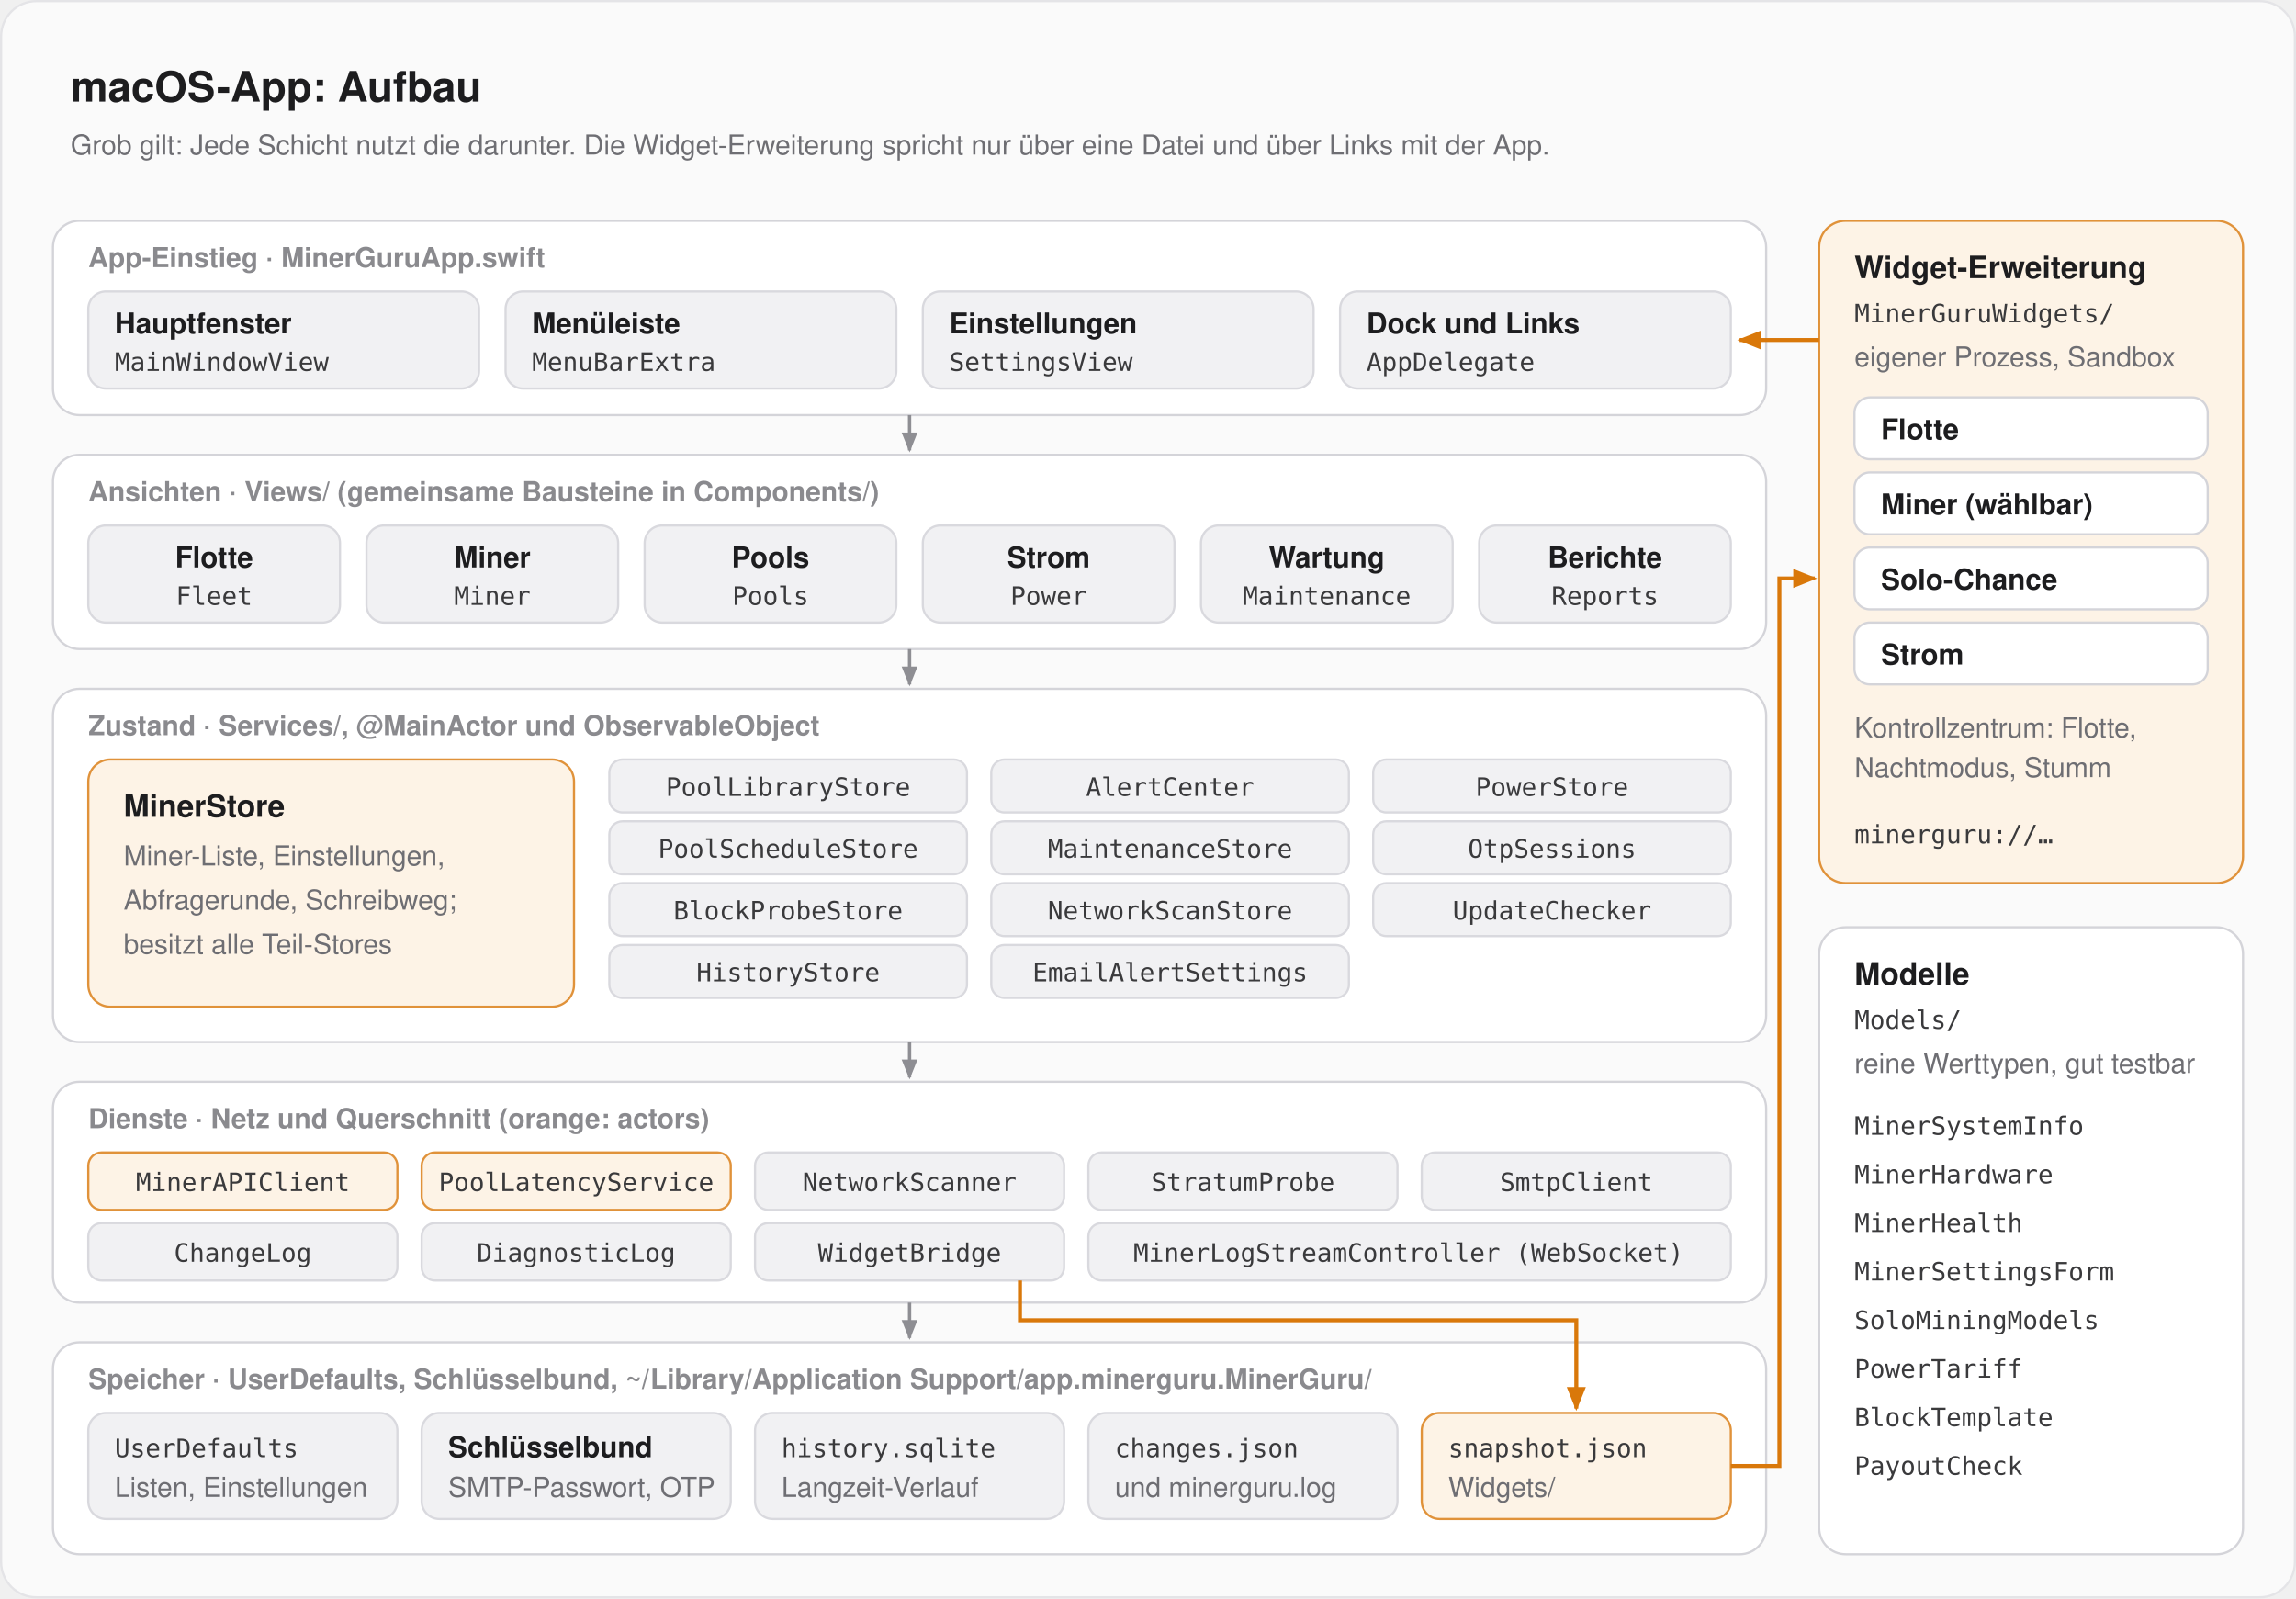
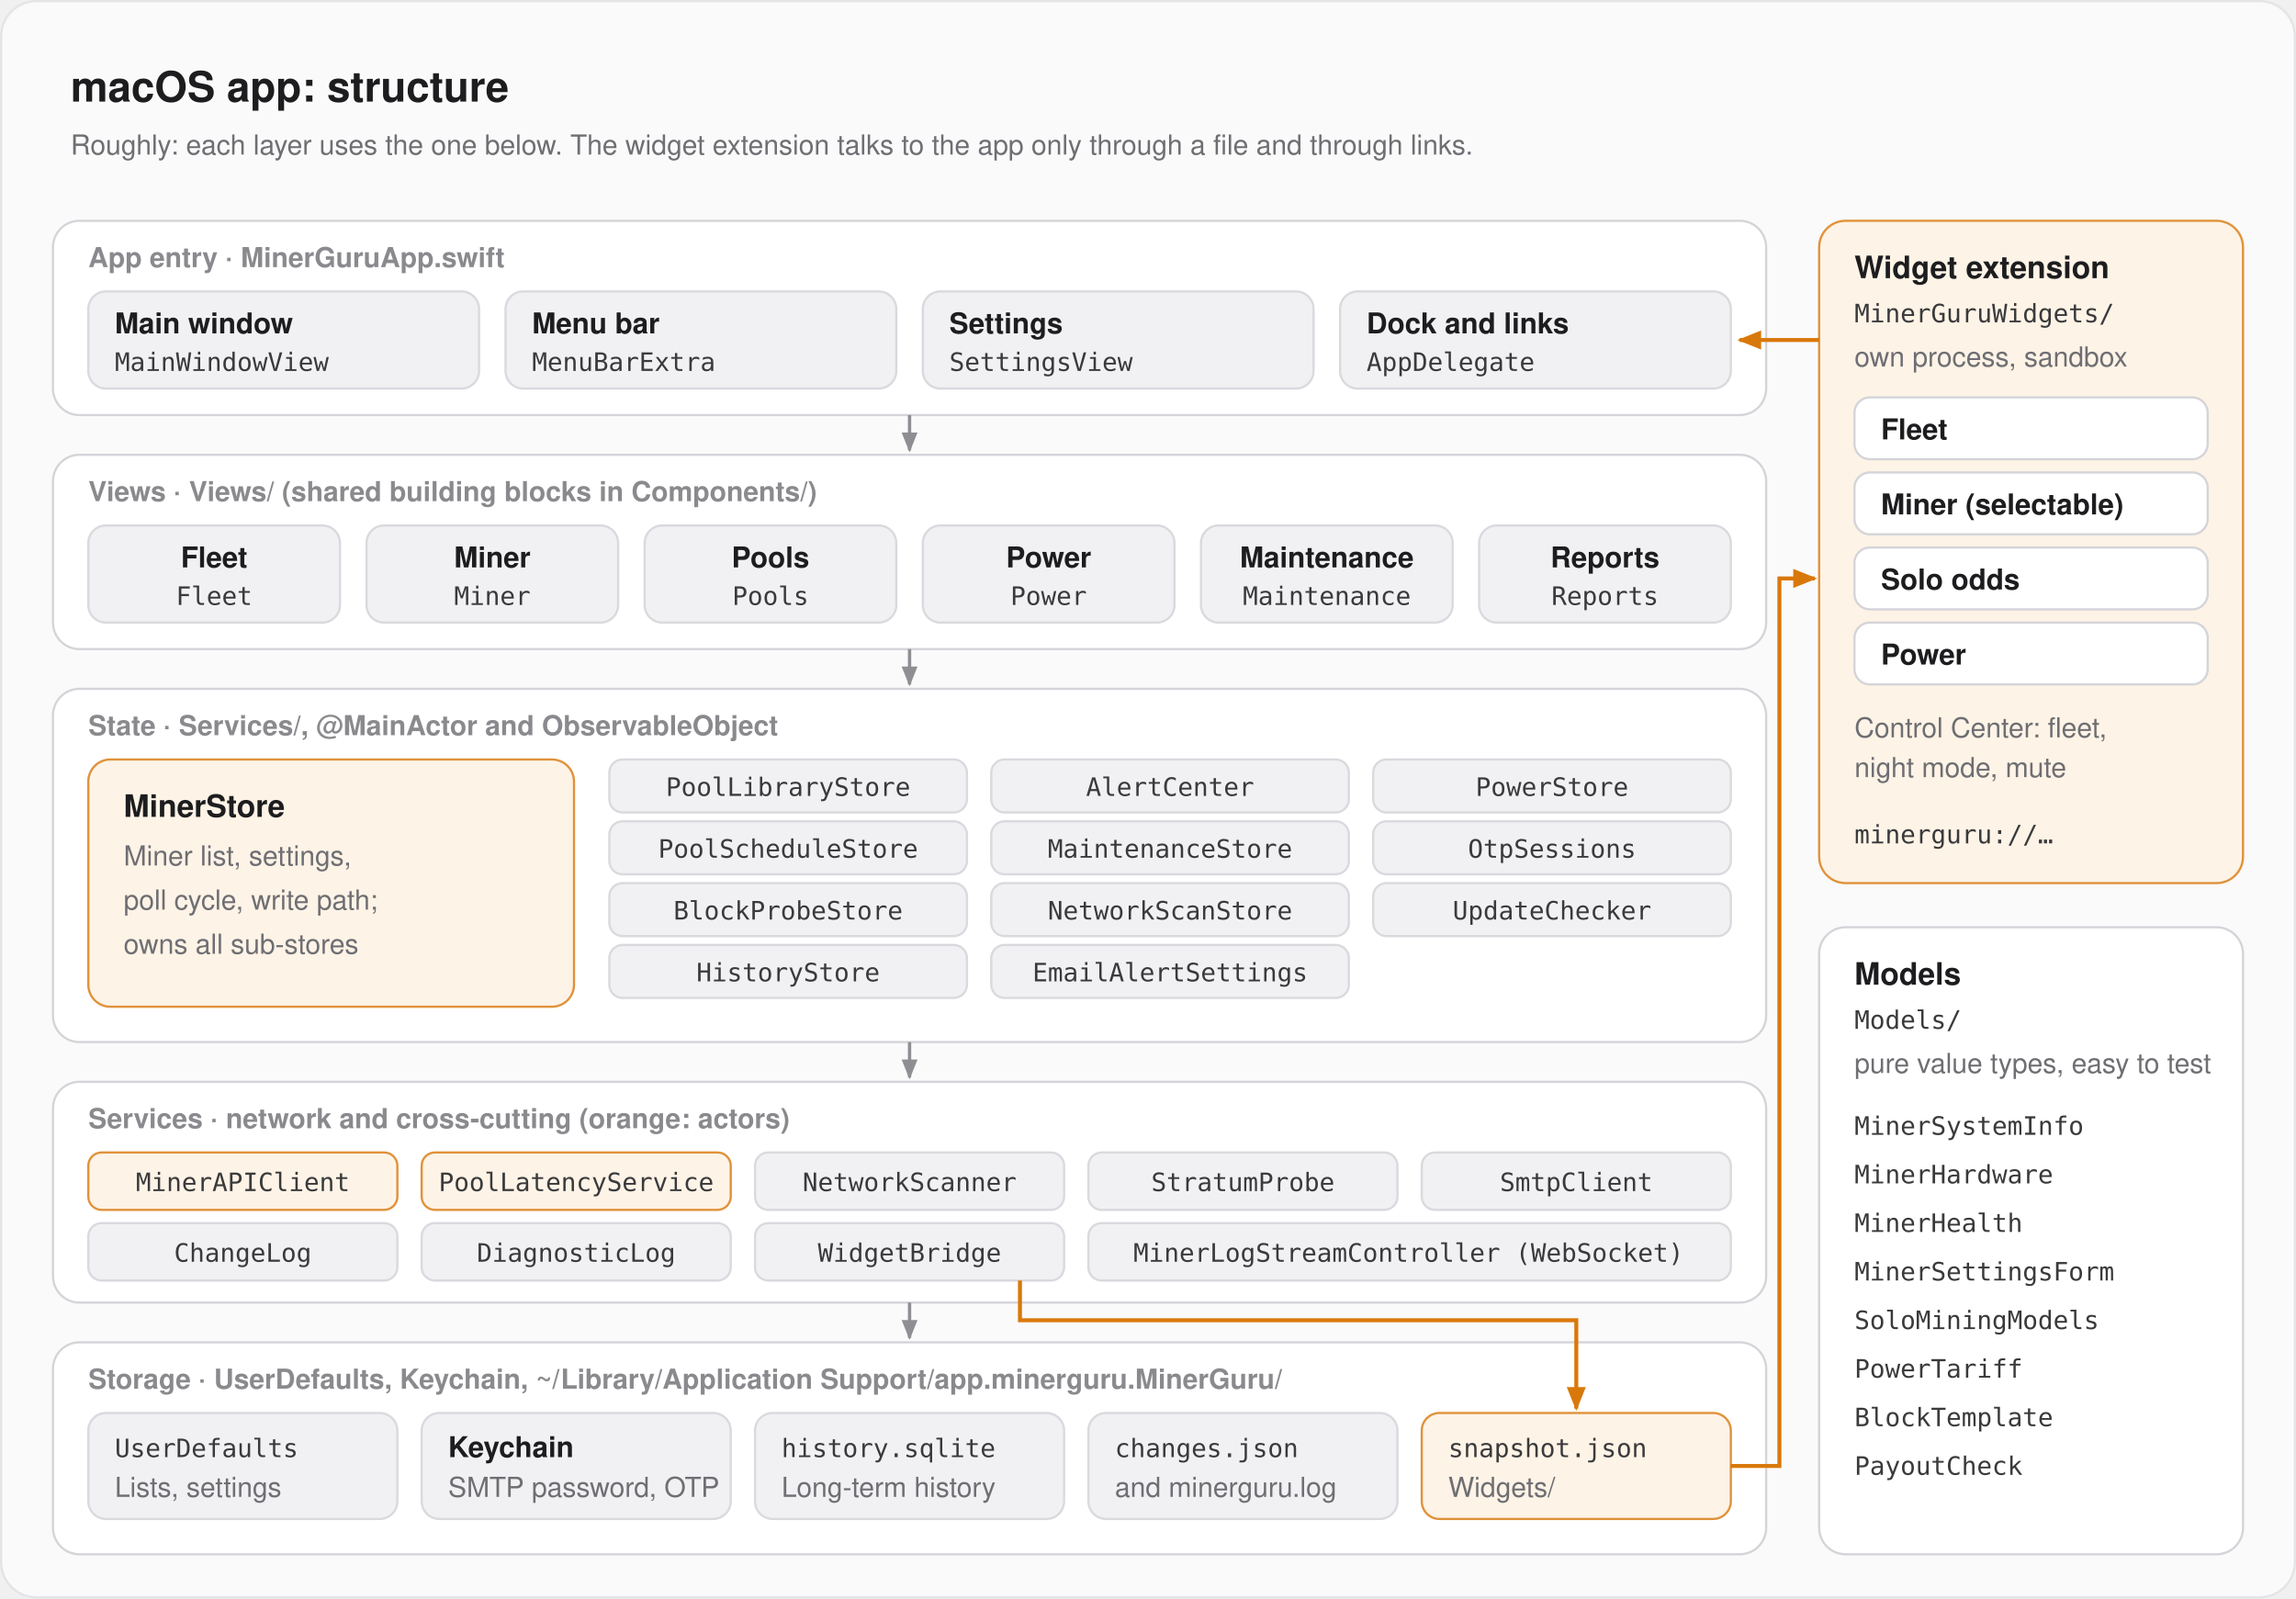
<svg xmlns="http://www.w3.org/2000/svg" viewBox="0 0 1040 724" width="1040" height="724" role="img" aria-labelledby="t d">
  <style>
text{font-family:-apple-system,BlinkMacSystemFont,"Segoe UI",system-ui,Helvetica,Arial,sans-serif;fill:#1d1d1f}
.h{font-size:19px;font-weight:650}.b{font-size:14px;font-weight:600}.t{font-size:13px;font-weight:600}.m{font-size:12.5px;fill:#6e6e73}
.c,.c text{font-family:ui-monospace,"SF Mono",Menlo,Consolas,monospace;font-size:11.5px;fill:#3a3a3c}
.z{font-size:12.5px;font-weight:600;fill:#8a8a8e}
.bg{fill:#fafafa;stroke:#e4e4e7}.card{fill:#fff;stroke:#d4d4d9}.raised{fill:#f1f1f3;stroke:#d9d9de}
.hot{fill:#fdf3e6;stroke:#e0923a}
.ln{fill:none;stroke:#8e8e93;stroke-width:1.5}.la{fill:none;stroke:#d9780a;stroke-width:1.8}
.ah{fill:#8e8e93}.aa{fill:#d9780a}
@media (prefers-color-scheme:dark){
text{fill:#f2f2f3}.m{fill:#a1a1a6}.c,.c text{fill:#d1d1d6}.z{fill:#8e8e93}
.bg{fill:#141415;stroke:#2c2c2f}.card{fill:#1c1c1e;stroke:#3a3a3e}.raised{fill:#242426;stroke:#38383c}
.hot{fill:#2d2114;stroke:#b8762c}
.ln{stroke:#7c7c82}.ah{fill:#7c7c82}.la{stroke:#f0a03c}.aa{fill:#f0a03c}}
</style>
  <defs>
    <marker id="ah" viewBox="0 0 10 10" refX="9" refY="5" markerWidth="6" markerHeight="6" orient="auto">
      <path class="ah" d="M0,1 L10,5 L0,9 z" />
    </marker>
    <marker id="aa" viewBox="0 0 10 10" refX="9" refY="5" markerWidth="6" markerHeight="6" orient="auto">
      <path class="aa" d="M0,1 L10,5 L0,9 z" />
    </marker>
  </defs>
  <rect class="bg" x="0.5" y="0.5" width="1039" height="723" rx="16" />
-   <text class="h" x="32" y="46">macOS-App: Aufbau</text>
-   <text class="m" x="32" y="70">Grob gilt: Jede Schicht nutzt die darunter. Die Widget-Erweiterung spricht nur über eine Datei und über Links mit der App.</text>
+   <text class="h" x="32" y="46">macOS app: structure</text>
+   <text class="m" x="32" y="70">Roughly: each layer uses the one below. The widget extension talks to the app only through a file and through links.</text>
  <rect class="card" x="24" y="100" width="776" height="88" rx="12" />
-   <text class="z" x="40" y="121">App-Einstieg · MinerGuruApp.swift</text>
+   <text class="z" x="40" y="121">App entry · MinerGuruApp.swift</text>
  <rect class="raised" x="40" y="132" width="177" height="44" rx="8" />
-   <text class="t" x="52" y="151">Hauptfenster</text>
+   <text class="t" x="52" y="151">Main window</text>
  <text class="c" x="52" y="168">MainWindowView</text>
  <rect class="raised" x="229" y="132" width="177" height="44" rx="8" />
-   <text class="t" x="241" y="151">Menüleiste</text>
+   <text class="t" x="241" y="151">Menu bar</text>
  <text class="c" x="241" y="168">MenuBarExtra</text>
  <rect class="raised" x="418" y="132" width="177" height="44" rx="8" />
-   <text class="t" x="430" y="151">Einstellungen</text>
+   <text class="t" x="430" y="151">Settings</text>
  <text class="c" x="430" y="168">SettingsView</text>
  <rect class="raised" x="607" y="132" width="177" height="44" rx="8" />
-   <text class="t" x="619" y="151">Dock und Links</text>
+   <text class="t" x="619" y="151">Dock and links</text>
  <text class="c" x="619" y="168">AppDelegate</text>
  <path class="ln" d="M412 188V204" marker-end="url(#ah)" />
  <rect class="card" x="24" y="206" width="776" height="88" rx="12" />
-   <text class="z" x="40" y="227">Ansichten · Views/ (gemeinsame Bausteine in Components/)</text>
+   <text class="z" x="40" y="227">Views · Views/ (shared building blocks in Components/)</text>
  <rect class="raised" x="40" y="238" width="114" height="44" rx="8" />
-   <text class="t" x="97" y="257" text-anchor="middle">Flotte</text>
+   <text class="t" x="97" y="257" text-anchor="middle">Fleet</text>
  <text class="c" x="97" y="274" text-anchor="middle">Fleet</text>
  <rect class="raised" x="166" y="238" width="114" height="44" rx="8" />
  <text class="t" x="223" y="257" text-anchor="middle">Miner</text>
  <text class="c" x="223" y="274" text-anchor="middle">Miner</text>
  <rect class="raised" x="292" y="238" width="114" height="44" rx="8" />
  <text class="t" x="349" y="257" text-anchor="middle">Pools</text>
  <text class="c" x="349" y="274" text-anchor="middle">Pools</text>
  <rect class="raised" x="418" y="238" width="114" height="44" rx="8" />
-   <text class="t" x="475" y="257" text-anchor="middle">Strom</text>
+   <text class="t" x="475" y="257" text-anchor="middle">Power</text>
  <text class="c" x="475" y="274" text-anchor="middle">Power</text>
  <rect class="raised" x="544" y="238" width="114" height="44" rx="8" />
-   <text class="t" x="601" y="257" text-anchor="middle">Wartung</text>
+   <text class="t" x="601" y="257" text-anchor="middle">Maintenance</text>
  <text class="c" x="601" y="274" text-anchor="middle">Maintenance</text>
  <rect class="raised" x="670" y="238" width="114" height="44" rx="8" />
-   <text class="t" x="727" y="257" text-anchor="middle">Berichte</text>
+   <text class="t" x="727" y="257" text-anchor="middle">Reports</text>
  <text class="c" x="727" y="274" text-anchor="middle">Reports</text>
  <path class="ln" d="M412 294V310" marker-end="url(#ah)" />
  <rect class="card" x="24" y="312" width="776" height="160" rx="12" />
-   <text class="z" x="40" y="333">Zustand · Services/, @MainActor und ObservableObject</text>
+   <text class="z" x="40" y="333">State · Services/, @MainActor and ObservableObject</text>
  <rect class="hot" x="40" y="344" width="220" height="112" rx="10" />
  <text class="b" x="56" y="370">MinerStore</text>
-   <text class="m" x="56" y="392">Miner-Liste, Einstellungen,</text>
-   <text class="m" x="56" y="412">Abfragerunde, Schreibweg;</text>
-   <text class="m" x="56" y="432">besitzt alle Teil-Stores</text>
+   <text class="m" x="56" y="392">Miner list, settings,</text>
+   <text class="m" x="56" y="412">poll cycle, write path;</text>
+   <text class="m" x="56" y="432">owns all sub-stores</text>
  <g class="c" text-anchor="middle">
    <rect class="raised" x="276" y="344" width="162" height="24" rx="6" />
    <text x="357" y="360.5">PoolLibraryStore</text>
    <rect class="raised" x="449" y="344" width="162" height="24" rx="6" />
    <text x="530" y="360.5">AlertCenter</text>
    <rect class="raised" x="622" y="344" width="162" height="24" rx="6" />
    <text x="703" y="360.5">PowerStore</text>
    <rect class="raised" x="276" y="372" width="162" height="24" rx="6" />
    <text x="357" y="388.5">PoolScheduleStore</text>
    <rect class="raised" x="449" y="372" width="162" height="24" rx="6" />
    <text x="530" y="388.5">MaintenanceStore</text>
    <rect class="raised" x="622" y="372" width="162" height="24" rx="6" />
    <text x="703" y="388.5">OtpSessions</text>
    <rect class="raised" x="276" y="400" width="162" height="24" rx="6" />
    <text x="357" y="416.5">BlockProbeStore</text>
    <rect class="raised" x="449" y="400" width="162" height="24" rx="6" />
    <text x="530" y="416.5">NetworkScanStore</text>
    <rect class="raised" x="622" y="400" width="162" height="24" rx="6" />
    <text x="703" y="416.5">UpdateChecker</text>
    <rect class="raised" x="276" y="428" width="162" height="24" rx="6" />
    <text x="357" y="444.5">HistoryStore</text>
    <rect class="raised" x="449" y="428" width="162" height="24" rx="6" />
    <text x="530" y="444.5">EmailAlertSettings</text>
  </g>
  <path class="ln" d="M412 472V488" marker-end="url(#ah)" />
  <rect class="card" x="24" y="490" width="776" height="100" rx="12" />
-   <text class="z" x="40" y="511">Dienste · Netz und Querschnitt (orange: actors)</text>
+   <text class="z" x="40" y="511">Services · network and cross-cutting (orange: actors)</text>
  <g class="c" text-anchor="middle">
    <rect class="hot" x="40" y="522" width="140" height="26" rx="6" />
    <text x="110" y="539.5">MinerAPIClient</text>
    <rect class="hot" x="191" y="522" width="140" height="26" rx="6" />
    <text x="261" y="539.5">PoolLatencyService</text>
    <rect class="raised" x="342" y="522" width="140" height="26" rx="6" />
    <text x="412" y="539.5">NetworkScanner</text>
    <rect class="raised" x="493" y="522" width="140" height="26" rx="6" />
    <text x="563" y="539.5">StratumProbe</text>
    <rect class="raised" x="644" y="522" width="140" height="26" rx="6" />
    <text x="714" y="539.5">SmtpClient</text>
    <rect class="raised" x="40" y="554" width="140" height="26" rx="6" />
    <text x="110" y="571.5">ChangeLog</text>
    <rect class="raised" x="191" y="554" width="140" height="26" rx="6" />
    <text x="261" y="571.5">DiagnosticLog</text>
    <rect class="raised" x="342" y="554" width="140" height="26" rx="6" />
    <text x="412" y="571.5">WidgetBridge</text>
    <rect class="raised" x="493" y="554" width="291" height="26" rx="6" />
    <text x="638" y="571.5">MinerLogStreamController (WebSocket)</text>
  </g>
  <path class="ln" d="M412 590V606" marker-end="url(#ah)" />
  <rect class="card" x="24" y="608" width="776" height="96" rx="12" />
-   <text class="z" x="40" y="629">Speicher · UserDefaults, Schlüsselbund, ~/Library/Application Support/app.minerguru.MinerGuru/</text>
+   <text class="z" x="40" y="629">Storage · UserDefaults, Keychain, ~/Library/Application Support/app.minerguru.MinerGuru/</text>
  <rect class="raised" x="40" y="640" width="140" height="48" rx="8" />
  <text class="c" x="52" y="660">UserDefaults</text>
-   <text class="m" x="52" y="678">Listen, Einstellungen</text>
+   <text class="m" x="52" y="678">Lists, settings</text>
  <rect class="raised" x="191" y="640" width="140" height="48" rx="8" />
-   <text class="t" x="203" y="660">Schlüsselbund</text>
-   <text class="m" x="203" y="678">SMTP-Passwort, OTP</text>
+   <text class="t" x="203" y="660">Keychain</text>
+   <text class="m" x="203" y="678">SMTP password, OTP</text>
  <rect class="raised" x="342" y="640" width="140" height="48" rx="8" />
  <text class="c" x="354" y="660">history.sqlite</text>
-   <text class="m" x="354" y="678">Langzeit-Verlauf</text>
+   <text class="m" x="354" y="678">Long-term history</text>
  <rect class="raised" x="493" y="640" width="140" height="48" rx="8" />
  <text class="c" x="505" y="660">changes.json</text>
-   <text class="m" x="505" y="678">und minerguru.log</text>
+   <text class="m" x="505" y="678">and minerguru.log</text>
  <rect class="hot" x="644" y="640" width="140" height="48" rx="8" />
  <text class="c" x="656" y="660">snapshot.json</text>
  <text class="m" x="656" y="678">Widgets/</text>
  <rect class="hot" x="824" y="100" width="192" height="300" rx="12" />
-   <text class="b" x="840" y="126">Widget-Erweiterung</text>
+   <text class="b" x="840" y="126">Widget extension</text>
  <text class="c" x="840" y="146">MinerGuruWidgets/</text>
-   <text class="m" x="840" y="166">eigener Prozess, Sandbox</text>
+   <text class="m" x="840" y="166">own process, sandbox</text>
  <rect class="card" x="840" y="180" width="160" height="28" rx="7" />
-   <text class="t" x="852" y="199">Flotte</text>
+   <text class="t" x="852" y="199">Fleet</text>
  <rect class="card" x="840" y="214" width="160" height="28" rx="7" />
-   <text class="t" x="852" y="233">Miner (wählbar)</text>
+   <text class="t" x="852" y="233">Miner (selectable)</text>
  <rect class="card" x="840" y="248" width="160" height="28" rx="7" />
-   <text class="t" x="852" y="267">Solo-Chance</text>
+   <text class="t" x="852" y="267">Solo odds</text>
  <rect class="card" x="840" y="282" width="160" height="28" rx="7" />
-   <text class="t" x="852" y="301">Strom</text>
-   <text class="m" x="840" y="334">Kontrollzentrum: Flotte,</text>
-   <text class="m" x="840" y="352">Nachtmodus, Stumm</text>
+   <text class="t" x="852" y="301">Power</text>
+   <text class="m" x="840" y="334">Control Center: fleet,</text>
+   <text class="m" x="840" y="352">night mode, mute</text>
  <text class="c" x="840" y="382">minerguru://…</text>
  <path class="la" d="M824 154H788" marker-end="url(#aa)" />
  <path class="la" d="M462 580V598H714V638" marker-end="url(#aa)" />
  <path class="la" d="M784 664H806V262H822" marker-end="url(#aa)" />
  <rect class="card" x="824" y="420" width="192" height="284" rx="12" />
-   <text class="b" x="840" y="446">Modelle</text>
+   <text class="b" x="840" y="446">Models</text>
  <text class="c" x="840" y="466">Models/</text>
-   <text class="m" x="840" y="486">reine Werttypen, gut testbar</text>
+   <text class="m" x="840" y="486">pure value types, easy to test</text>
  <g class="c">
    <text x="840" y="514">MinerSystemInfo</text>
    <text x="840" y="536">MinerHardware</text>
    <text x="840" y="558">MinerHealth</text>
    <text x="840" y="580">MinerSettingsForm</text>
    <text x="840" y="602">SoloMiningModels</text>
    <text x="840" y="624">PowerTariff</text>
    <text x="840" y="646">BlockTemplate</text>
    <text x="840" y="668">PayoutCheck</text>
  </g>
</svg>
